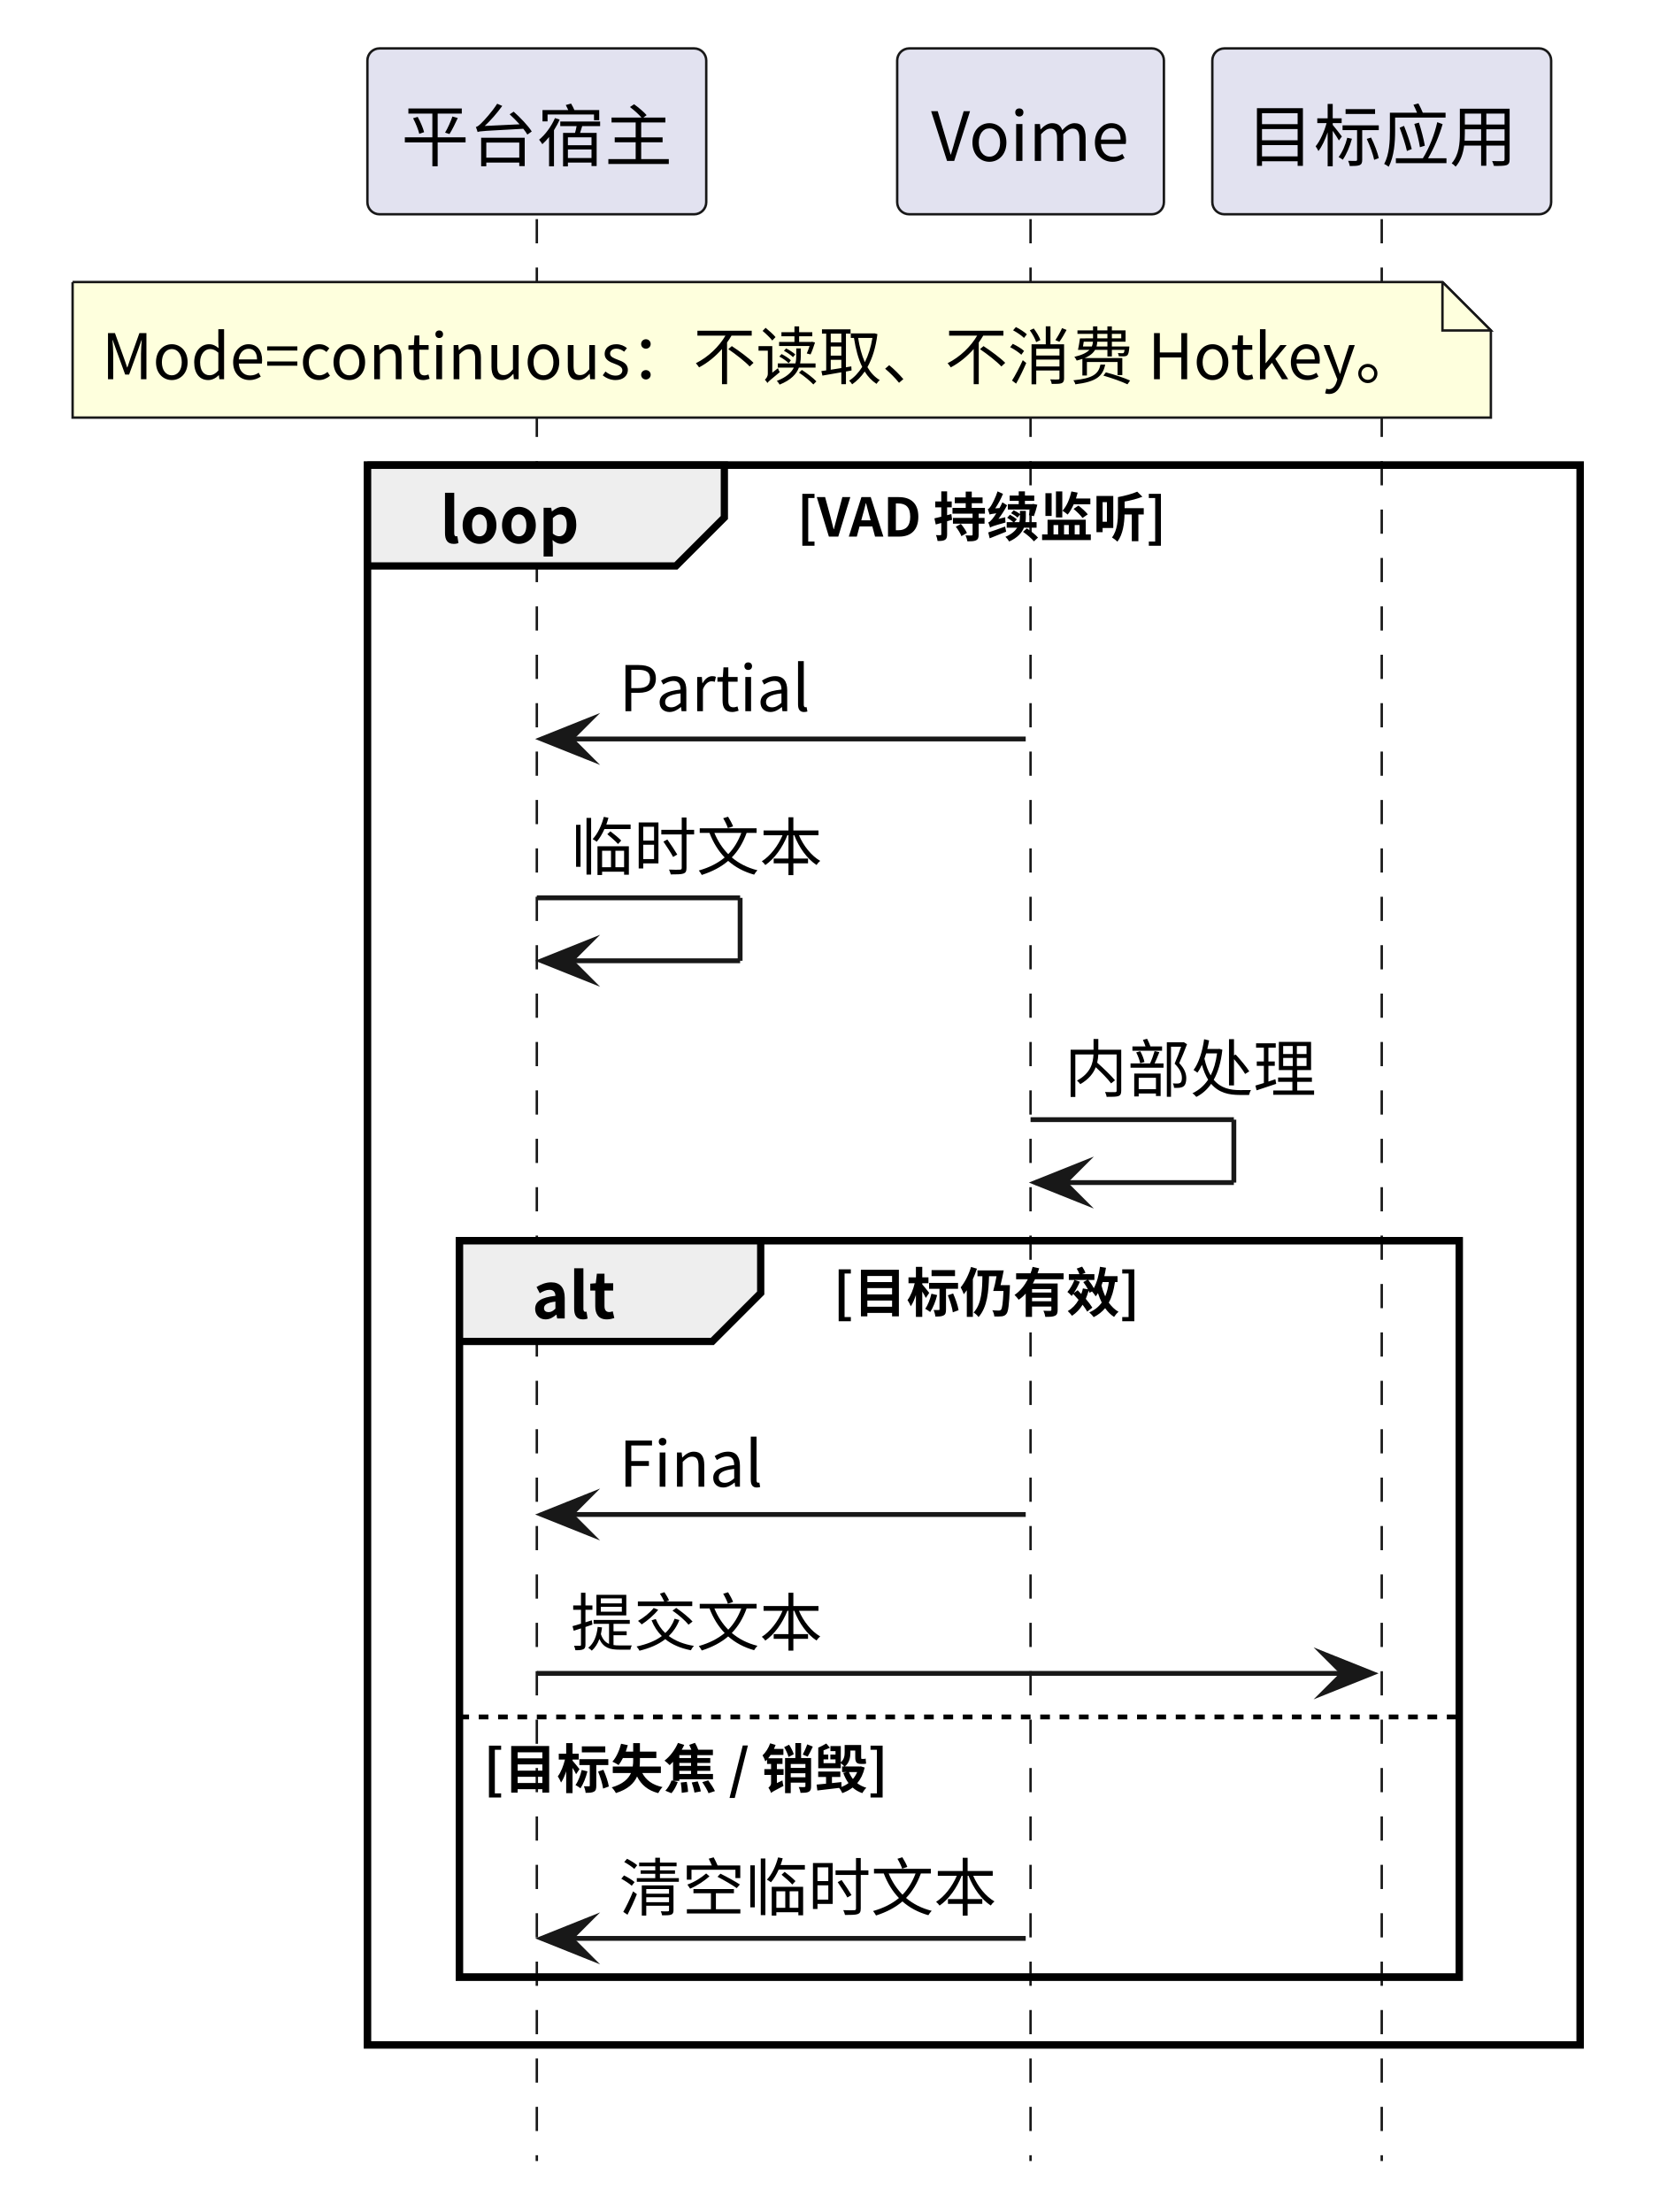
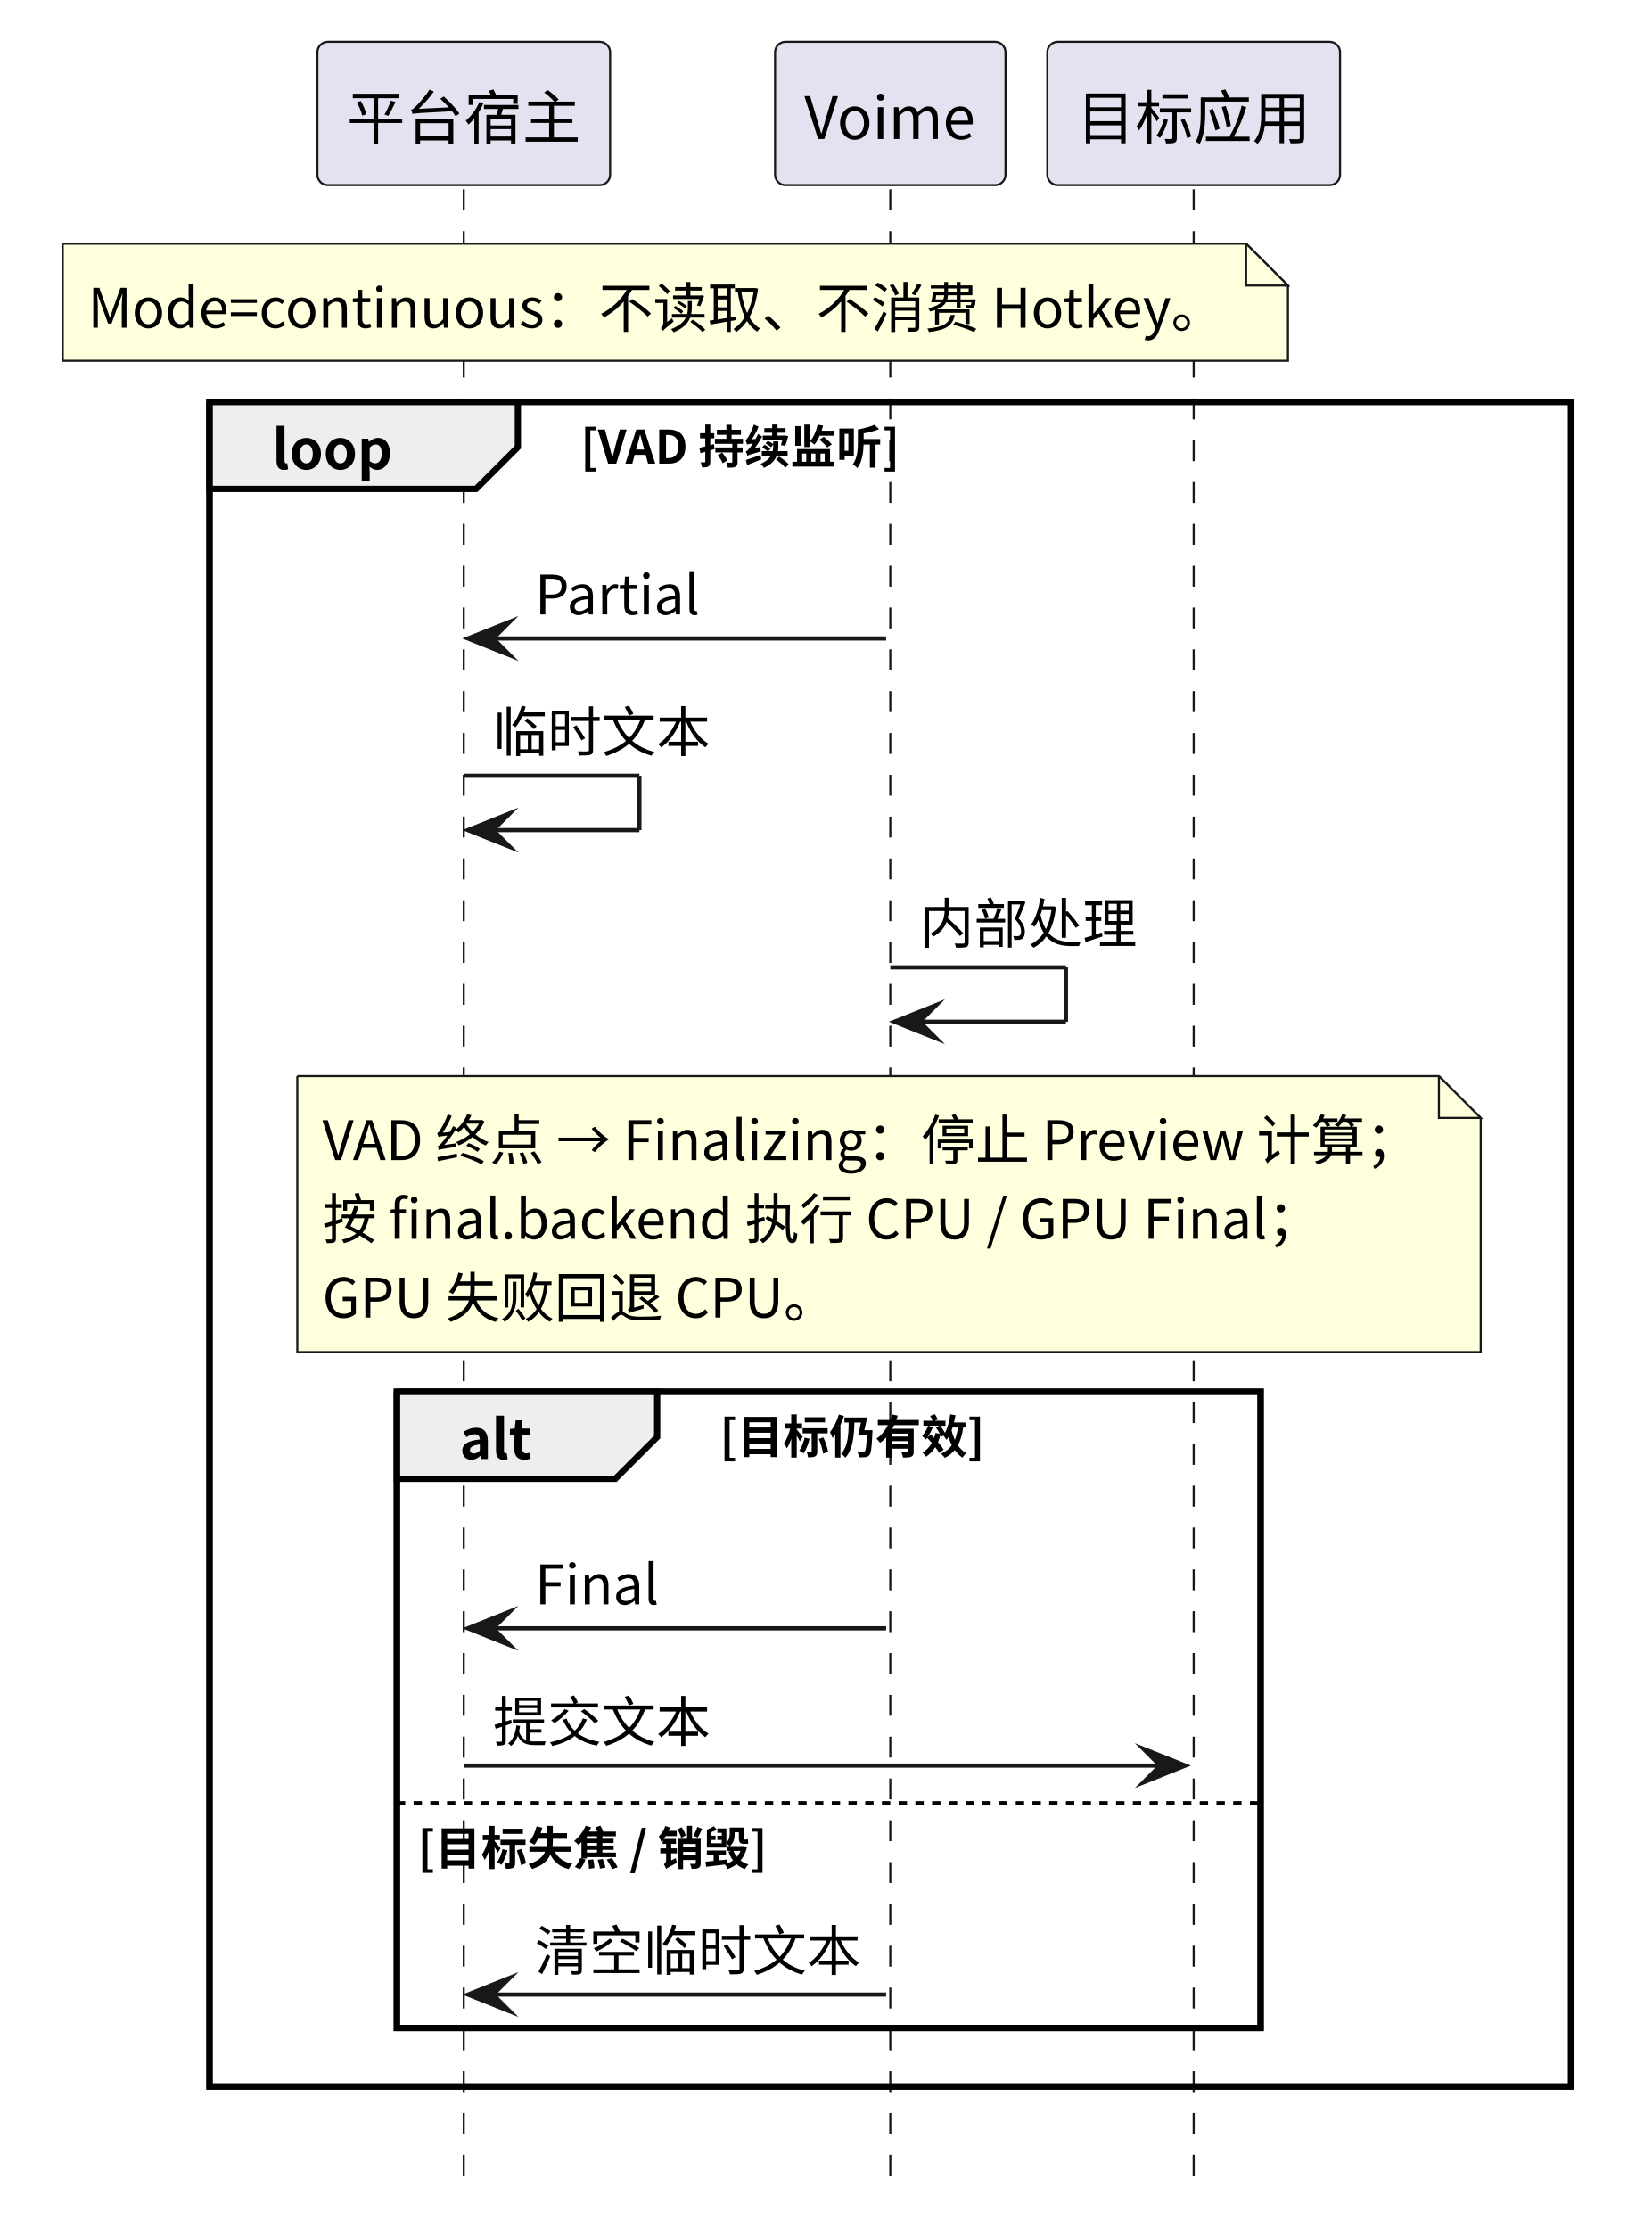
- <svg xmlns="http://www.w3.org/2000/svg" version="1.1" data-diagram-type="SEQUENCE" style="width:346px;height:457px;background:#FFFFFF;" width="346px" height="457px" viewBox="0 0 346 457" zoomAndPan="magnify" preserveAspectRatio="none" contentStyleType="text/css">
+ <svg xmlns="http://www.w3.org/2000/svg" version="1.1" data-diagram-type="SEQUENCE" style="width:395px;height:533px;background:#FFFFFF;" width="395px" height="533px" viewBox="0 0 395 533" zoomAndPan="magnify" preserveAspectRatio="none" contentStyleType="text/css">
  <defs />
  <g font-family="sans-serif" lengthAdjust="spacing">
-     <rect x="75.903" y="96.096" width="250.552" height="326.376" fill="none" style="stroke:#000;stroke-width:1.5;" />
-     <rect x="94.903" y="256.32" width="206.552" height="152.152" fill="none" style="stroke:#000;stroke-width:1.5;" />
+     <rect x="50.096" y="96.096" width="325.613" height="402.848" fill="none" style="stroke:#000;stroke-width:1.5;" />
+     <rect x="94.903" y="332.792" width="206.552" height="152.152" fill="none" style="stroke:#000;stroke-width:1.5;" />
    <g>
-       <rect x="107.403" y="45.272" width="8" height="401.2" fill="#000" fill-opacity="0" />
-       <line x1="110.903" y1="45.272" x2="110.903" y2="446.472" style="stroke:#181818;stroke-width:0.5;stroke-dasharray:5,5;" />
+       <rect x="107.403" y="45.272" width="8" height="477.672" fill="#000" fill-opacity="0" />
+       <line x1="110.903" y1="45.272" x2="110.903" y2="522.944" style="stroke:#181818;stroke-width:0.5;stroke-dasharray:5,5;" />
    </g>
    <g>
-       <rect x="209.403" y="45.272" width="8" height="401.2" fill="#000" fill-opacity="0" />
-       <line x1="212.903" y1="45.272" x2="212.903" y2="446.472" style="stroke:#181818;stroke-width:0.5;stroke-dasharray:5,5;" />
+       <rect x="209.403" y="45.272" width="8" height="477.672" fill="#000" fill-opacity="0" />
+       <line x1="212.903" y1="45.272" x2="212.903" y2="522.944" style="stroke:#181818;stroke-width:0.5;stroke-dasharray:5,5;" />
    </g>
    <g>
-       <rect x="281.954" y="45.272" width="8" height="401.2" fill="#000" fill-opacity="0" />
-       <line x1="285.454" y1="45.272" x2="285.454" y2="446.472" style="stroke:#181818;stroke-width:0.5;stroke-dasharray:5,5;" />
+       <rect x="281.954" y="45.272" width="8" height="477.672" fill="#000" fill-opacity="0" />
+       <line x1="285.454" y1="45.272" x2="285.454" y2="522.944" style="stroke:#181818;stroke-width:0.5;stroke-dasharray:5,5;" />
    </g>
    <rect x="75.903" y="10" width="70" height="34.272" fill="#E2E2F0" style="stroke:#181818;stroke-width:0.5;" rx="2.5" ry="2.5" />
    <text x="82.903" y="33.24" fill="#000" font-size="14" textLength="56" font-family="'Noto Sans CJK SC'">平台宿主</text>
    <rect x="185.351" y="10" width="55.104" height="34.272" fill="#E2E2F0" style="stroke:#181818;stroke-width:0.5;" rx="2.5" ry="2.5" />
    <text x="192.351" y="33.24" fill="#000" font-size="14" textLength="41.104" font-family="'Noto Sans CJK SC'">Voime</text>
    <rect x="250.455" y="10" width="70" height="34.272" fill="#E2E2F0" style="stroke:#181818;stroke-width:0.5;" rx="2.5" ry="2.5" />
    <text x="257.455" y="33.24" fill="#000" font-size="14" textLength="56" font-family="'Noto Sans CJK SC'">目标应用</text>
    <path d="M15,58.272 L15,86.272 L308,86.272 L308,68.272 L298,58.272 L15,58.272" style="stroke:#181818;stroke-width:0.5;" fill="#FEFFDD" />
    <path d="M298,58.272 L298,68.272 L308,68.272 L298,58.272" style="stroke:#181818;stroke-width:0.5;" fill="#FEFFDD" />
    <text x="21" y="78.352" fill="#000" font-size="13" textLength="272.805" font-family="'Noto Sans CJK SC'">Mode=continuous：不读取、不消费 Hotkey。</text>
-     <path d="M75.903,96.096 L149.646,96.096 L149.646,106.92 L139.646,116.92 L75.903,116.92 L75.903,96.096" style="stroke:#000;stroke-width:1.5;" fill="#EEE" />
-     <rect x="75.903" y="96.096" width="250.552" height="326.376" fill="none" style="stroke:#000;stroke-width:1.5;" />
-     <text x="90.903" y="112.176" fill="#000" font-size="13" textLength="28.743" font-weight="700" font-family="'Noto Sans CJK SC'">loop</text>
-     <text x="164.646" y="110.856" fill="#000" font-size="11" textLength="76.526" font-weight="700" font-family="'Noto Sans CJK SC'">[VAD 持续监听]</text>
+     <path d="M50.096,96.096 L123.839,96.096 L123.839,106.92 L113.839,116.92 L50.096,116.92 L50.096,96.096" style="stroke:#000;stroke-width:1.5;" fill="#EEE" />
+     <rect x="50.096" y="96.096" width="325.613" height="402.848" fill="none" style="stroke:#000;stroke-width:1.5;" />
+     <text x="65.096" y="112.176" fill="#000" font-size="13" textLength="28.743" font-weight="700" font-family="'Noto Sans CJK SC'">loop</text>
+     <text x="138.839" y="110.856" fill="#000" font-size="11" textLength="76.526" font-weight="700" font-family="'Noto Sans CJK SC'">[VAD 持续监听]</text>
    <polygon points="121.903,148.672,111.903,152.672,121.903,156.672,117.903,152.672" fill="#181818" style="stroke:#181818;stroke-width:1;stroke-linejoin:miter;stroke-miterlimit:10;" />
    <line x1="115.903" y1="152.672" x2="211.903" y2="152.672" style="stroke:#181818;stroke-width:1;" />
    <text x="127.903" y="146.928" fill="#000" font-size="13" textLength="40.079" font-family="'Noto Sans CJK SC'">Partial</text>
    <line x1="110.903" y1="185.496" x2="152.903" y2="185.496" style="stroke:#181818;stroke-width:1;" />
    <line x1="152.903" y1="185.496" x2="152.903" y2="198.496" style="stroke:#181818;stroke-width:1;" />
    <line x1="111.903" y1="198.496" x2="152.903" y2="198.496" style="stroke:#181818;stroke-width:1;" />
    <polygon points="121.903,194.496,111.903,198.496,121.903,202.496,117.903,198.496" fill="#181818" style="stroke:#181818;stroke-width:1;stroke-linejoin:miter;stroke-miterlimit:10;" />
    <text x="117.903" y="179.752" fill="#000" font-size="13" textLength="52" font-family="'Noto Sans CJK SC'">临时文本</text>
    <line x1="212.903" y1="231.32" x2="254.903" y2="231.32" style="stroke:#181818;stroke-width:1;" />
    <line x1="254.903" y1="231.32" x2="254.903" y2="244.32" style="stroke:#181818;stroke-width:1;" />
    <line x1="213.903" y1="244.32" x2="254.903" y2="244.32" style="stroke:#181818;stroke-width:1;" />
    <polygon points="223.903,240.32,213.903,244.32,223.903,248.32,219.903,244.32" fill="#181818" style="stroke:#181818;stroke-width:1;stroke-linejoin:miter;stroke-miterlimit:10;" />
    <text x="219.903" y="225.576" fill="#000" font-size="13" textLength="52" font-family="'Noto Sans CJK SC'">内部处理</text>
-     <path d="M94.903,256.32 L157.154,256.32 L157.154,267.144 L147.154,277.144 L94.903,277.144 L94.903,256.32" style="stroke:#000;stroke-width:1.5;" fill="#EEE" />
-     <rect x="94.903" y="256.32" width="206.552" height="152.152" fill="none" style="stroke:#000;stroke-width:1.5;" />
-     <text x="109.903" y="272.4" fill="#000" font-size="13" textLength="17.251" font-weight="700" font-family="'Noto Sans CJK SC'">alt</text>
-     <text x="172.154" y="271.08" fill="#000" font-size="11" textLength="63.316" font-weight="700" font-family="'Noto Sans CJK SC'">[目标仍有效]</text>
-     <polygon points="121.903,308.896,111.903,312.896,121.903,316.896,117.903,312.896" fill="#181818" style="stroke:#181818;stroke-width:1;stroke-linejoin:miter;stroke-miterlimit:10;" />
-     <line x1="115.903" y1="312.896" x2="211.903" y2="312.896" style="stroke:#181818;stroke-width:1;" />
-     <text x="127.903" y="307.152" fill="#000" font-size="13" textLength="29.692" font-family="'Noto Sans CJK SC'">Final</text>
-     <polygon points="273.454,341.72,283.454,345.72,273.454,349.72,277.454,345.72" fill="#181818" style="stroke:#181818;stroke-width:1;stroke-linejoin:miter;stroke-miterlimit:10;" />
-     <line x1="110.903" y1="345.72" x2="279.454" y2="345.72" style="stroke:#181818;stroke-width:1;" />
-     <text x="117.903" y="339.976" fill="#000" font-size="13" textLength="52" font-family="'Noto Sans CJK SC'">提交文本</text>
-     <line x1="94.903" y1="354.72" x2="301.454" y2="354.72" style="stroke:#000;stroke-width:1;stroke-dasharray:2,2;" />
-     <text x="99.903" y="369.48" fill="#000" font-size="11" textLength="83.566" font-weight="700" font-family="'Noto Sans CJK SC'">[目标失焦 / 销毁]</text>
-     <polygon points="121.903,396.472,111.903,400.472,121.903,404.472,117.903,400.472" fill="#181818" style="stroke:#181818;stroke-width:1;stroke-linejoin:miter;stroke-miterlimit:10;" />
-     <line x1="115.903" y1="400.472" x2="211.903" y2="400.472" style="stroke:#181818;stroke-width:1;" />
-     <text x="127.903" y="394.728" fill="#000" font-size="13" textLength="78" font-family="'Noto Sans CJK SC'">清空临时文本</text>
+     <path d="M71.096,257.32 L71.096,323.32 L354.096,323.32 L354.096,267.32 L344.096,257.32 L71.096,257.32" style="stroke:#181818;stroke-width:0.5;" fill="#FEFFDD" />
+     <path d="M344.096,257.32 L344.096,267.32 L354.096,267.32 L344.096,257.32" style="stroke:#181818;stroke-width:0.5;" fill="#FEFFDD" />
+     <text x="77.096" y="277.4" fill="#000" font-size="13" textLength="262.613" font-family="'Noto Sans CJK SC'">VAD 终点 → Finalizing：停止 Preview 计算；</text>
+     <text x="77.096" y="296.224" fill="#000" font-size="13" textLength="239.421" font-family="'Noto Sans CJK SC'">按 final.backend 执行 CPU / GPU Final；</text>
+     <text x="77.096" y="315.048" fill="#000" font-size="13" textLength="123.279" font-family="'Noto Sans CJK SC'">GPU 失败回退 CPU。</text>
+     <path d="M94.903,332.792 L157.154,332.792 L157.154,343.616 L147.154,353.616 L94.903,353.616 L94.903,332.792" style="stroke:#000;stroke-width:1.5;" fill="#EEE" />
+     <rect x="94.903" y="332.792" width="206.552" height="152.152" fill="none" style="stroke:#000;stroke-width:1.5;" />
+     <text x="109.903" y="348.872" fill="#000" font-size="13" textLength="17.251" font-weight="700" font-family="'Noto Sans CJK SC'">alt</text>
+     <text x="172.154" y="347.552" fill="#000" font-size="11" textLength="63.316" font-weight="700" font-family="'Noto Sans CJK SC'">[目标仍有效]</text>
+     <polygon points="121.903,385.368,111.903,389.368,121.903,393.368,117.903,389.368" fill="#181818" style="stroke:#181818;stroke-width:1;stroke-linejoin:miter;stroke-miterlimit:10;" />
+     <line x1="115.903" y1="389.368" x2="211.903" y2="389.368" style="stroke:#181818;stroke-width:1;" />
+     <text x="127.903" y="383.624" fill="#000" font-size="13" textLength="29.692" font-family="'Noto Sans CJK SC'">Final</text>
+     <polygon points="273.454,418.192,283.454,422.192,273.454,426.192,277.454,422.192" fill="#181818" style="stroke:#181818;stroke-width:1;stroke-linejoin:miter;stroke-miterlimit:10;" />
+     <line x1="110.903" y1="422.192" x2="279.454" y2="422.192" style="stroke:#181818;stroke-width:1;" />
+     <text x="117.903" y="416.448" fill="#000" font-size="13" textLength="52" font-family="'Noto Sans CJK SC'">提交文本</text>
+     <line x1="94.903" y1="431.192" x2="301.454" y2="431.192" style="stroke:#000;stroke-width:1;stroke-dasharray:2,2;" />
+     <text x="99.903" y="445.952" fill="#000" font-size="11" textLength="83.566" font-weight="700" font-family="'Noto Sans CJK SC'">[目标失焦 / 销毁]</text>
+     <polygon points="121.903,472.944,111.903,476.944,121.903,480.944,117.903,476.944" fill="#181818" style="stroke:#181818;stroke-width:1;stroke-linejoin:miter;stroke-miterlimit:10;" />
+     <line x1="115.903" y1="476.944" x2="211.903" y2="476.944" style="stroke:#181818;stroke-width:1;" />
+     <text x="127.903" y="471.2" fill="#000" font-size="13" textLength="78" font-family="'Noto Sans CJK SC'">清空临时文本</text>
  </g>
</svg>
